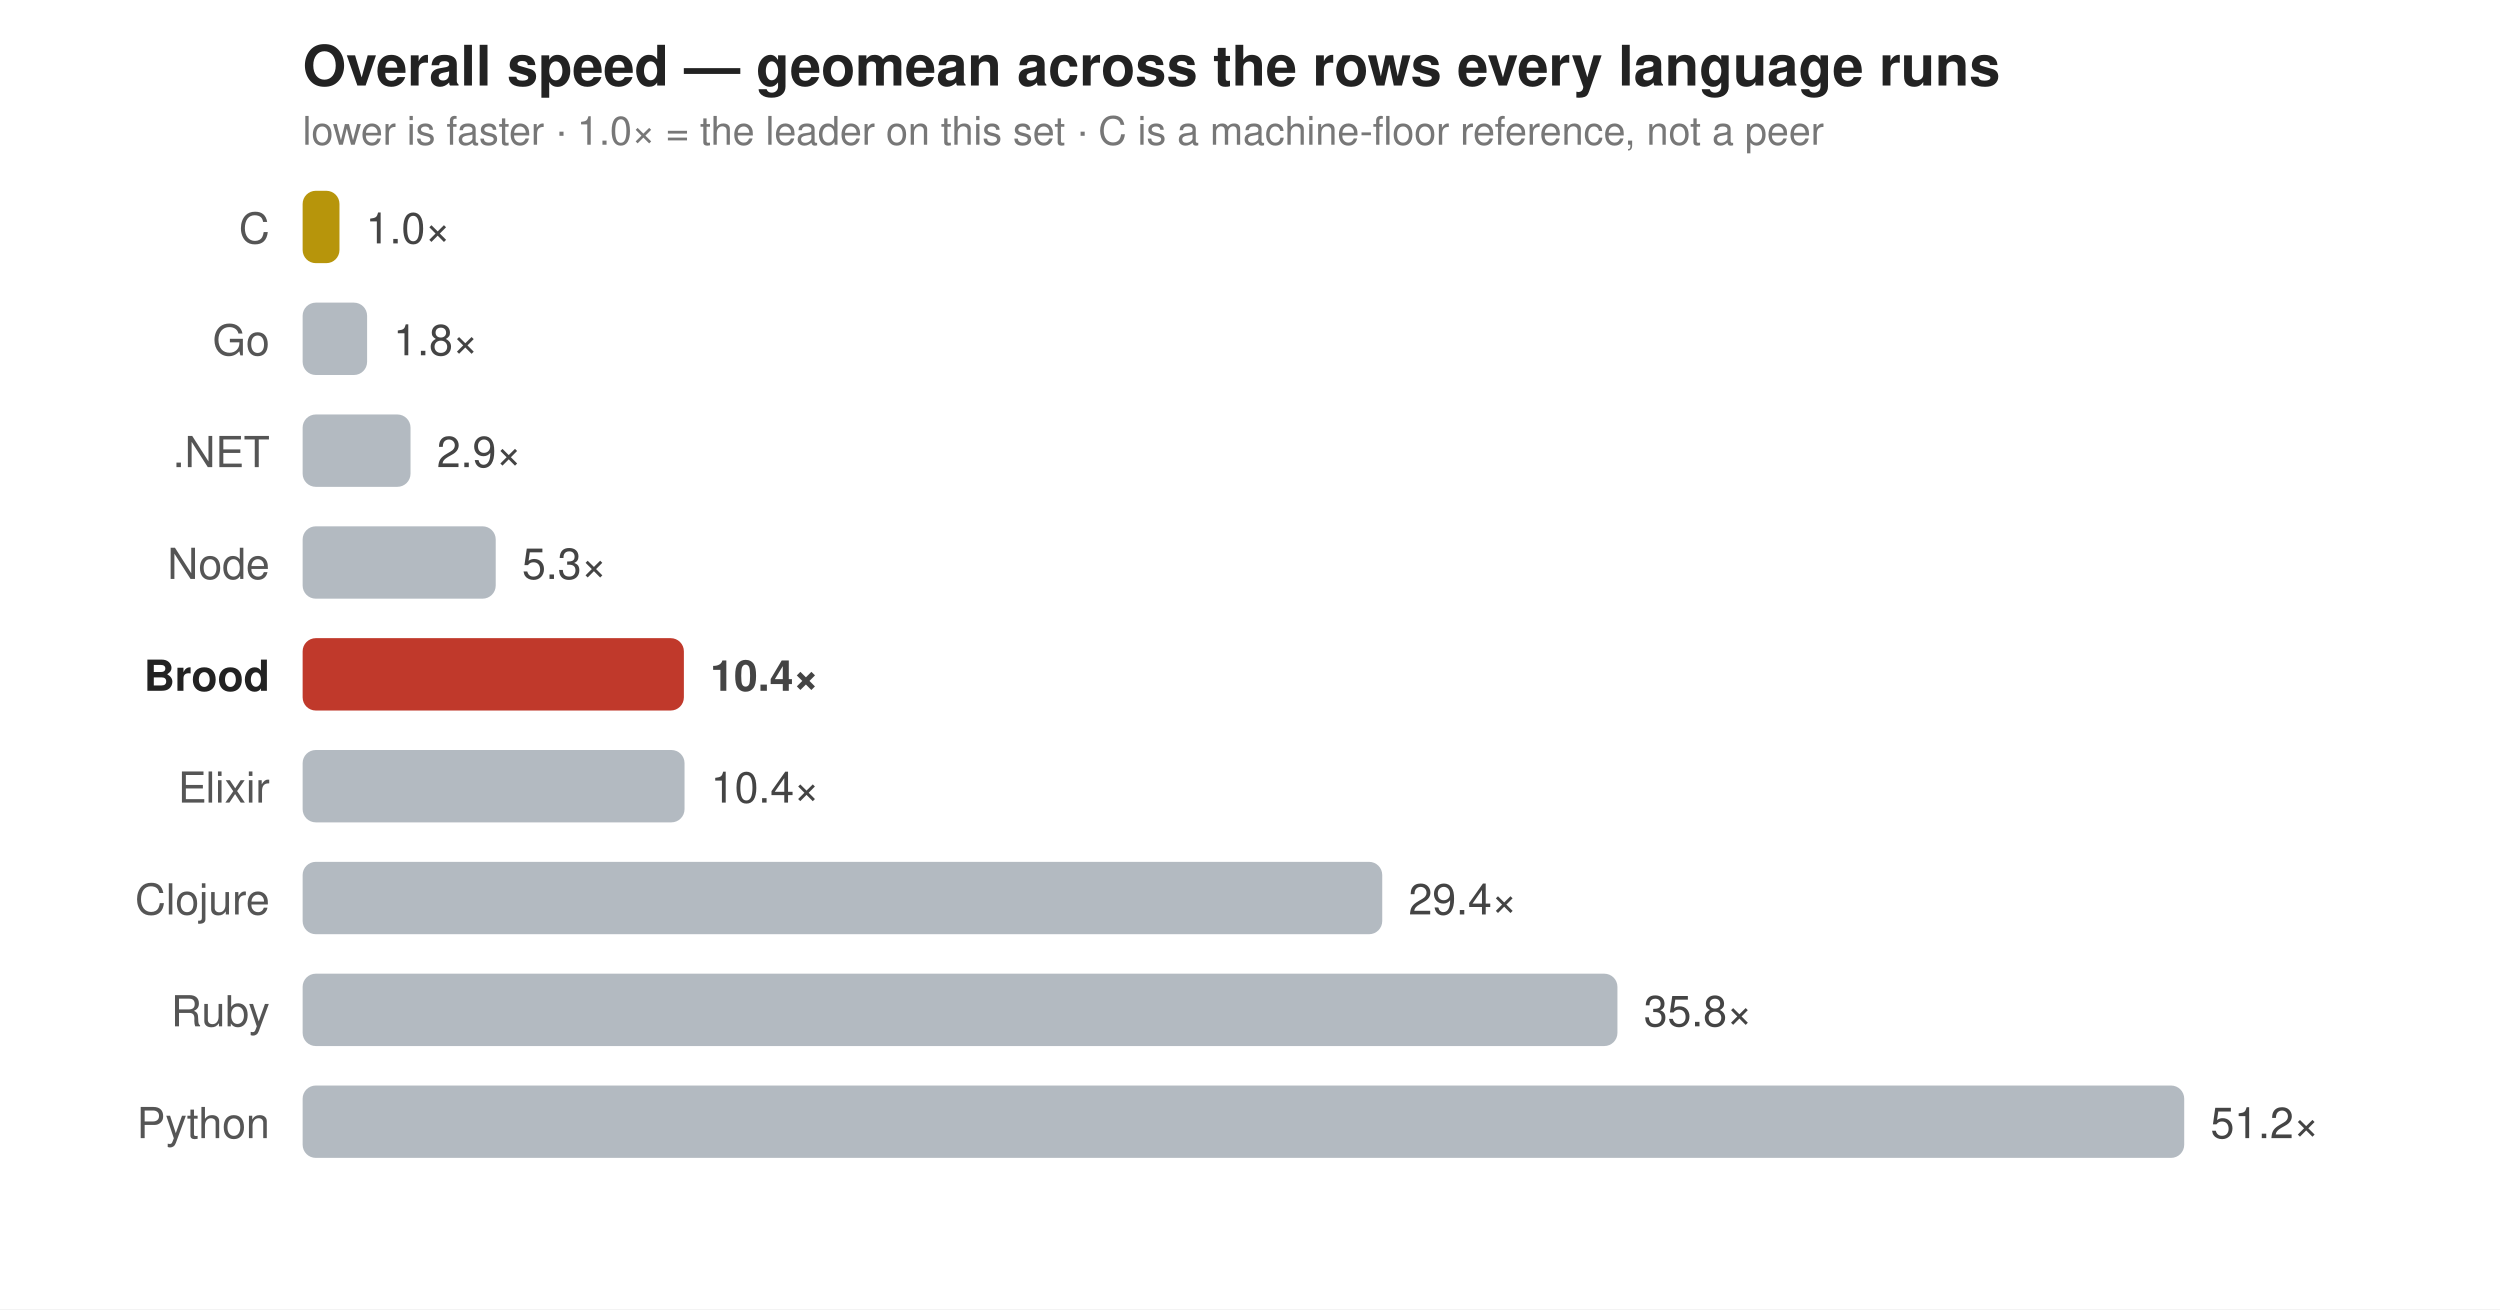
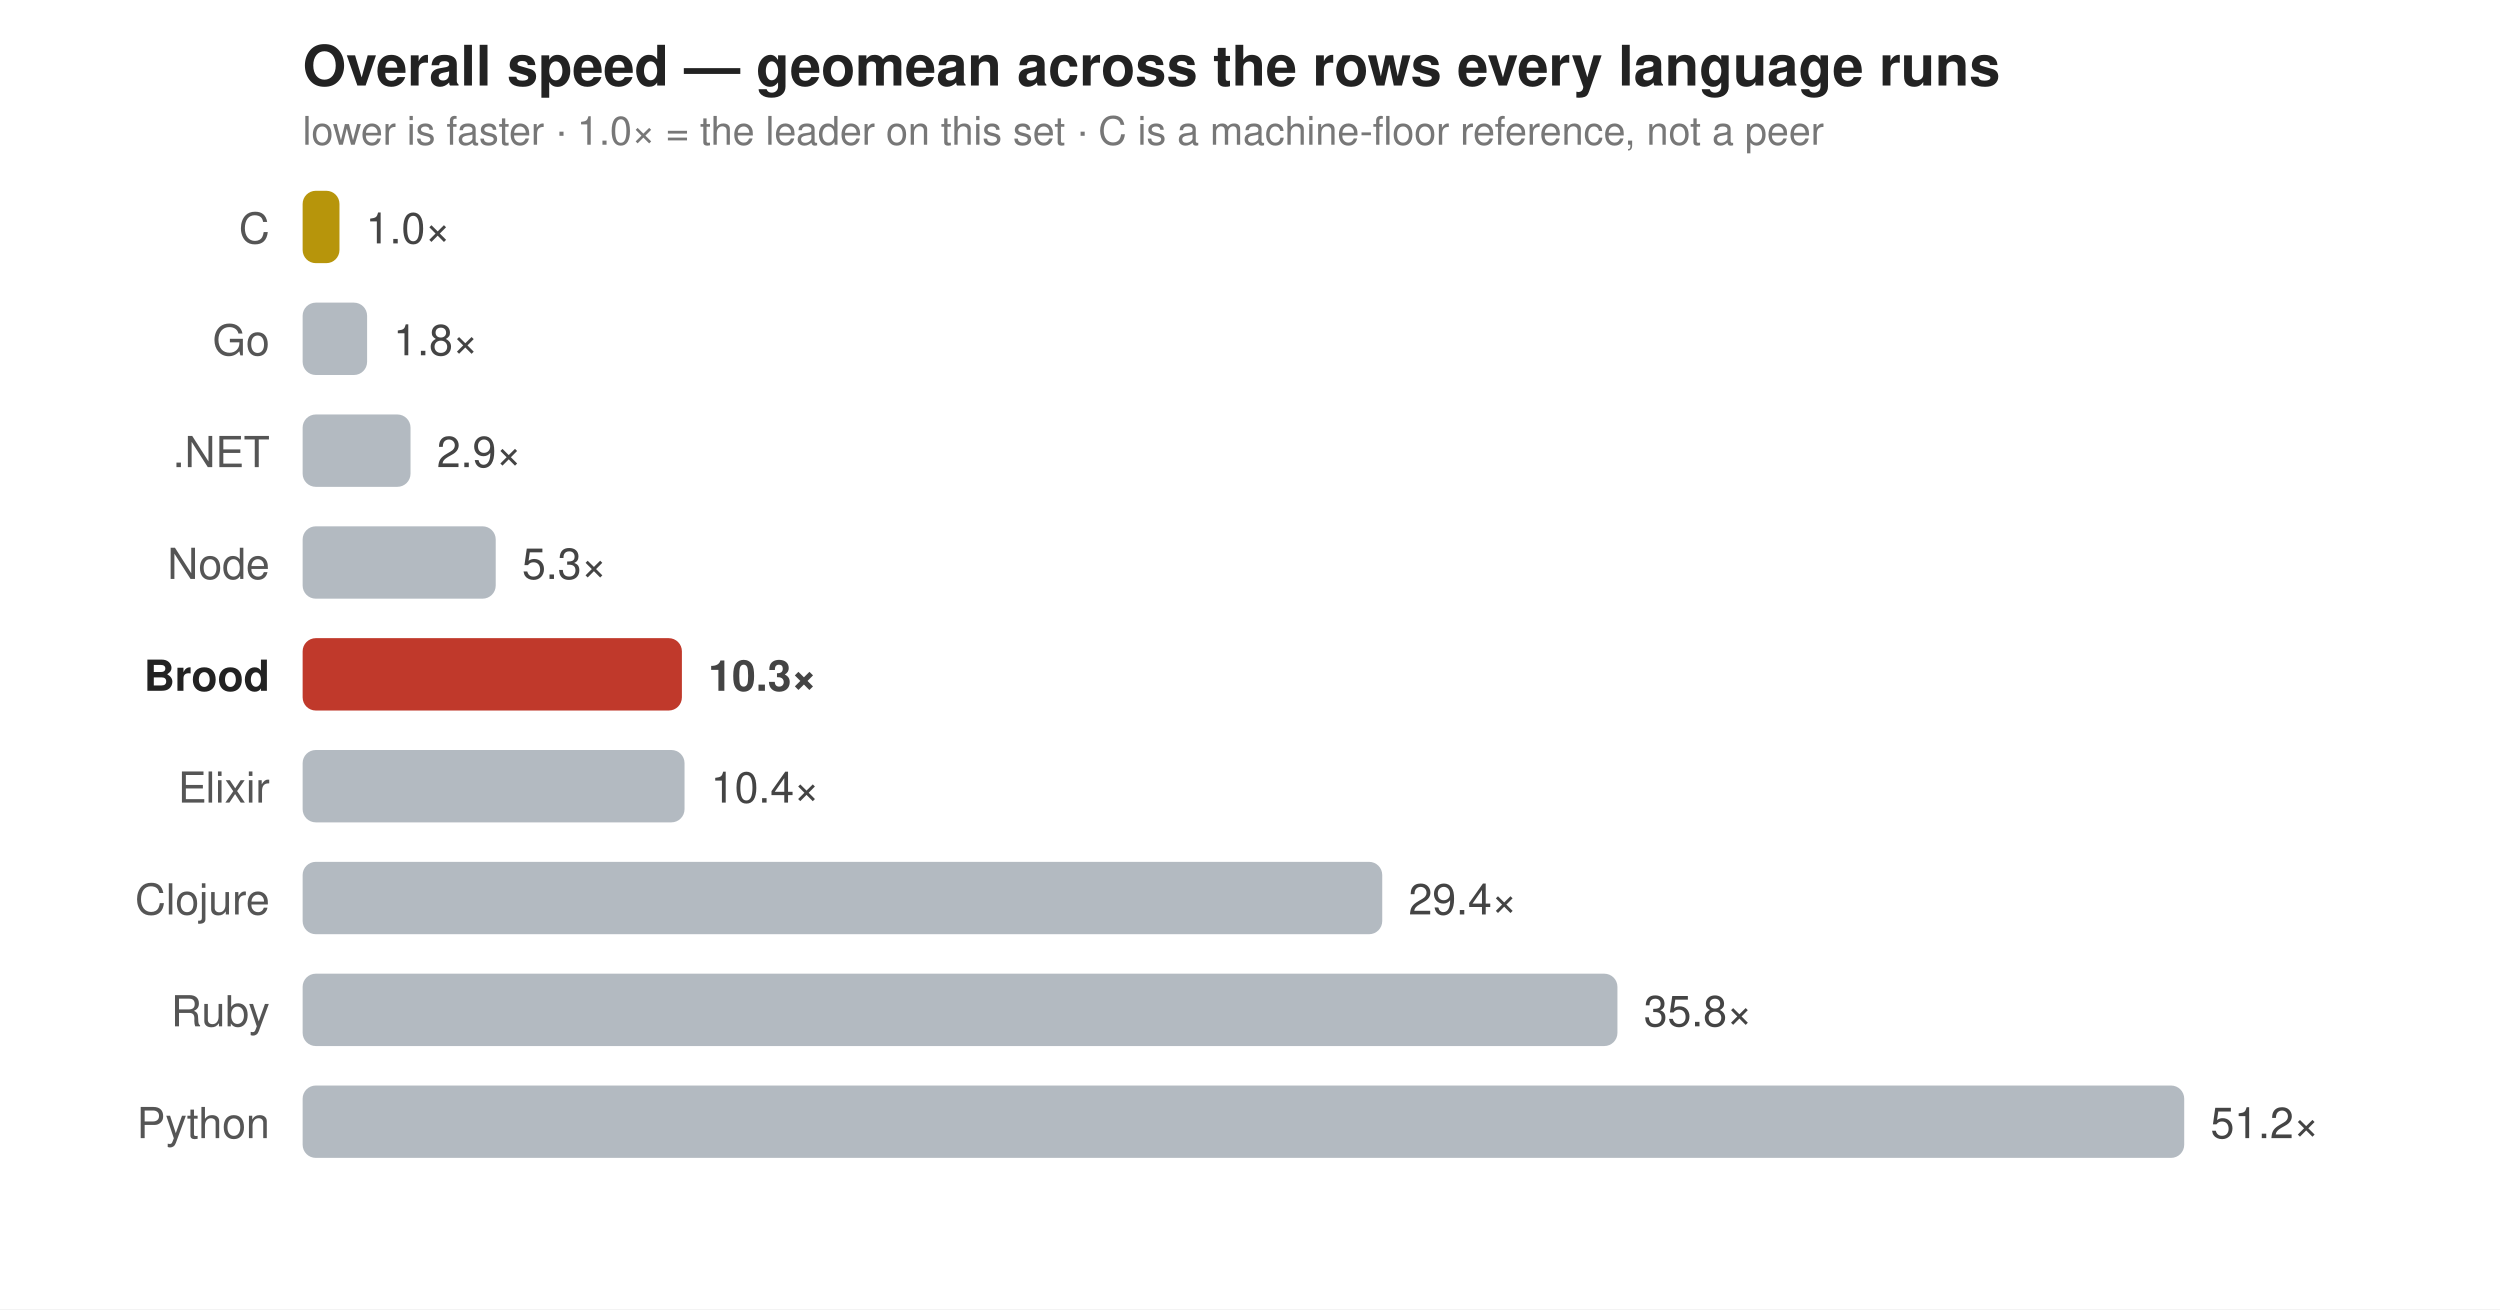
<svg xmlns="http://www.w3.org/2000/svg" width="760" height="398" viewBox="0 0 760 398" font-family="system-ui,Segoe UI,Helvetica,Arial,sans-serif">
  <rect width="760" height="398" fill="#ffffff" />
  <text x="92" y="26" font-size="17" font-weight="700" fill="#222">Overall speed — geomean across the rows every language runs</text>
  <text x="92" y="44" font-size="12" fill="#777">lower is faster · 1.0× = the leader on this set · C is a machine-floor reference, not a peer</text>
  <rect x="92" y="58" width="11.2" height="22" rx="4" fill="#b7950b" />
  <text x="82" y="74" text-anchor="end" font-size="13" font-weight="500" fill="#555">C</text>
  <text x="111.2" y="74" font-size="13" font-weight="400" fill="#444">1.0×</text>
  <rect x="92" y="92" width="19.6" height="22" rx="4" fill="#b3bac1" />
  <text x="82" y="108" text-anchor="end" font-size="13" font-weight="500" fill="#555">Go</text>
  <text x="119.6" y="108" font-size="13" font-weight="400" fill="#444">1.8×</text>
  <rect x="92" y="126" width="32.8" height="22" rx="4" fill="#b3bac1" />
  <text x="82" y="142" text-anchor="end" font-size="13" font-weight="500" fill="#555">.NET</text>
  <text x="132.8" y="142" font-size="13" font-weight="400" fill="#444">2.9×</text>
  <rect x="92" y="160" width="58.7" height="22" rx="4" fill="#b3bac1" />
  <text x="82" y="176" text-anchor="end" font-size="13" font-weight="500" fill="#555">Node</text>
  <text x="158.7" y="176" font-size="13" font-weight="400" fill="#444">5.3×</text>
-   <rect x="92" y="194" width="115.9" height="22" rx="4" fill="#c0392b" />
+   <rect x="92" y="194" width="115.3" height="22" rx="4" fill="#c0392b" />
  <text x="82" y="210" text-anchor="end" font-size="13" font-weight="700" fill="#222">Brood</text>
-   <text x="215.9" y="210" font-size="13" font-weight="700" fill="#444">10.4×</text>
+   <text x="215.3" y="210" font-size="13" font-weight="700" fill="#444">10.3×</text>
  <rect x="92" y="228" width="116.1" height="22" rx="4" fill="#b3bac1" />
  <text x="82" y="244" text-anchor="end" font-size="13" font-weight="500" fill="#555">Elixir</text>
  <text x="216.1" y="244" font-size="13" font-weight="400" fill="#444">10.4×</text>
  <rect x="92" y="262" width="328.2" height="22" rx="4" fill="#b3bac1" />
  <text x="82" y="278" text-anchor="end" font-size="13" font-weight="500" fill="#555">Clojure</text>
  <text x="428.2" y="278" font-size="13" font-weight="400" fill="#444">29.4×</text>
  <rect x="92" y="296" width="399.7" height="22" rx="4" fill="#b3bac1" />
  <text x="82" y="312" text-anchor="end" font-size="13" font-weight="500" fill="#555">Ruby</text>
  <text x="499.7" y="312" font-size="13" font-weight="400" fill="#444">35.8×</text>
  <rect x="92" y="330" width="572.0" height="22" rx="4" fill="#b3bac1" />
  <text x="82" y="346" text-anchor="end" font-size="13" font-weight="500" fill="#555">Python</text>
  <text x="672.0" y="346" font-size="13" font-weight="400" fill="#444">51.2×</text>
</svg>
